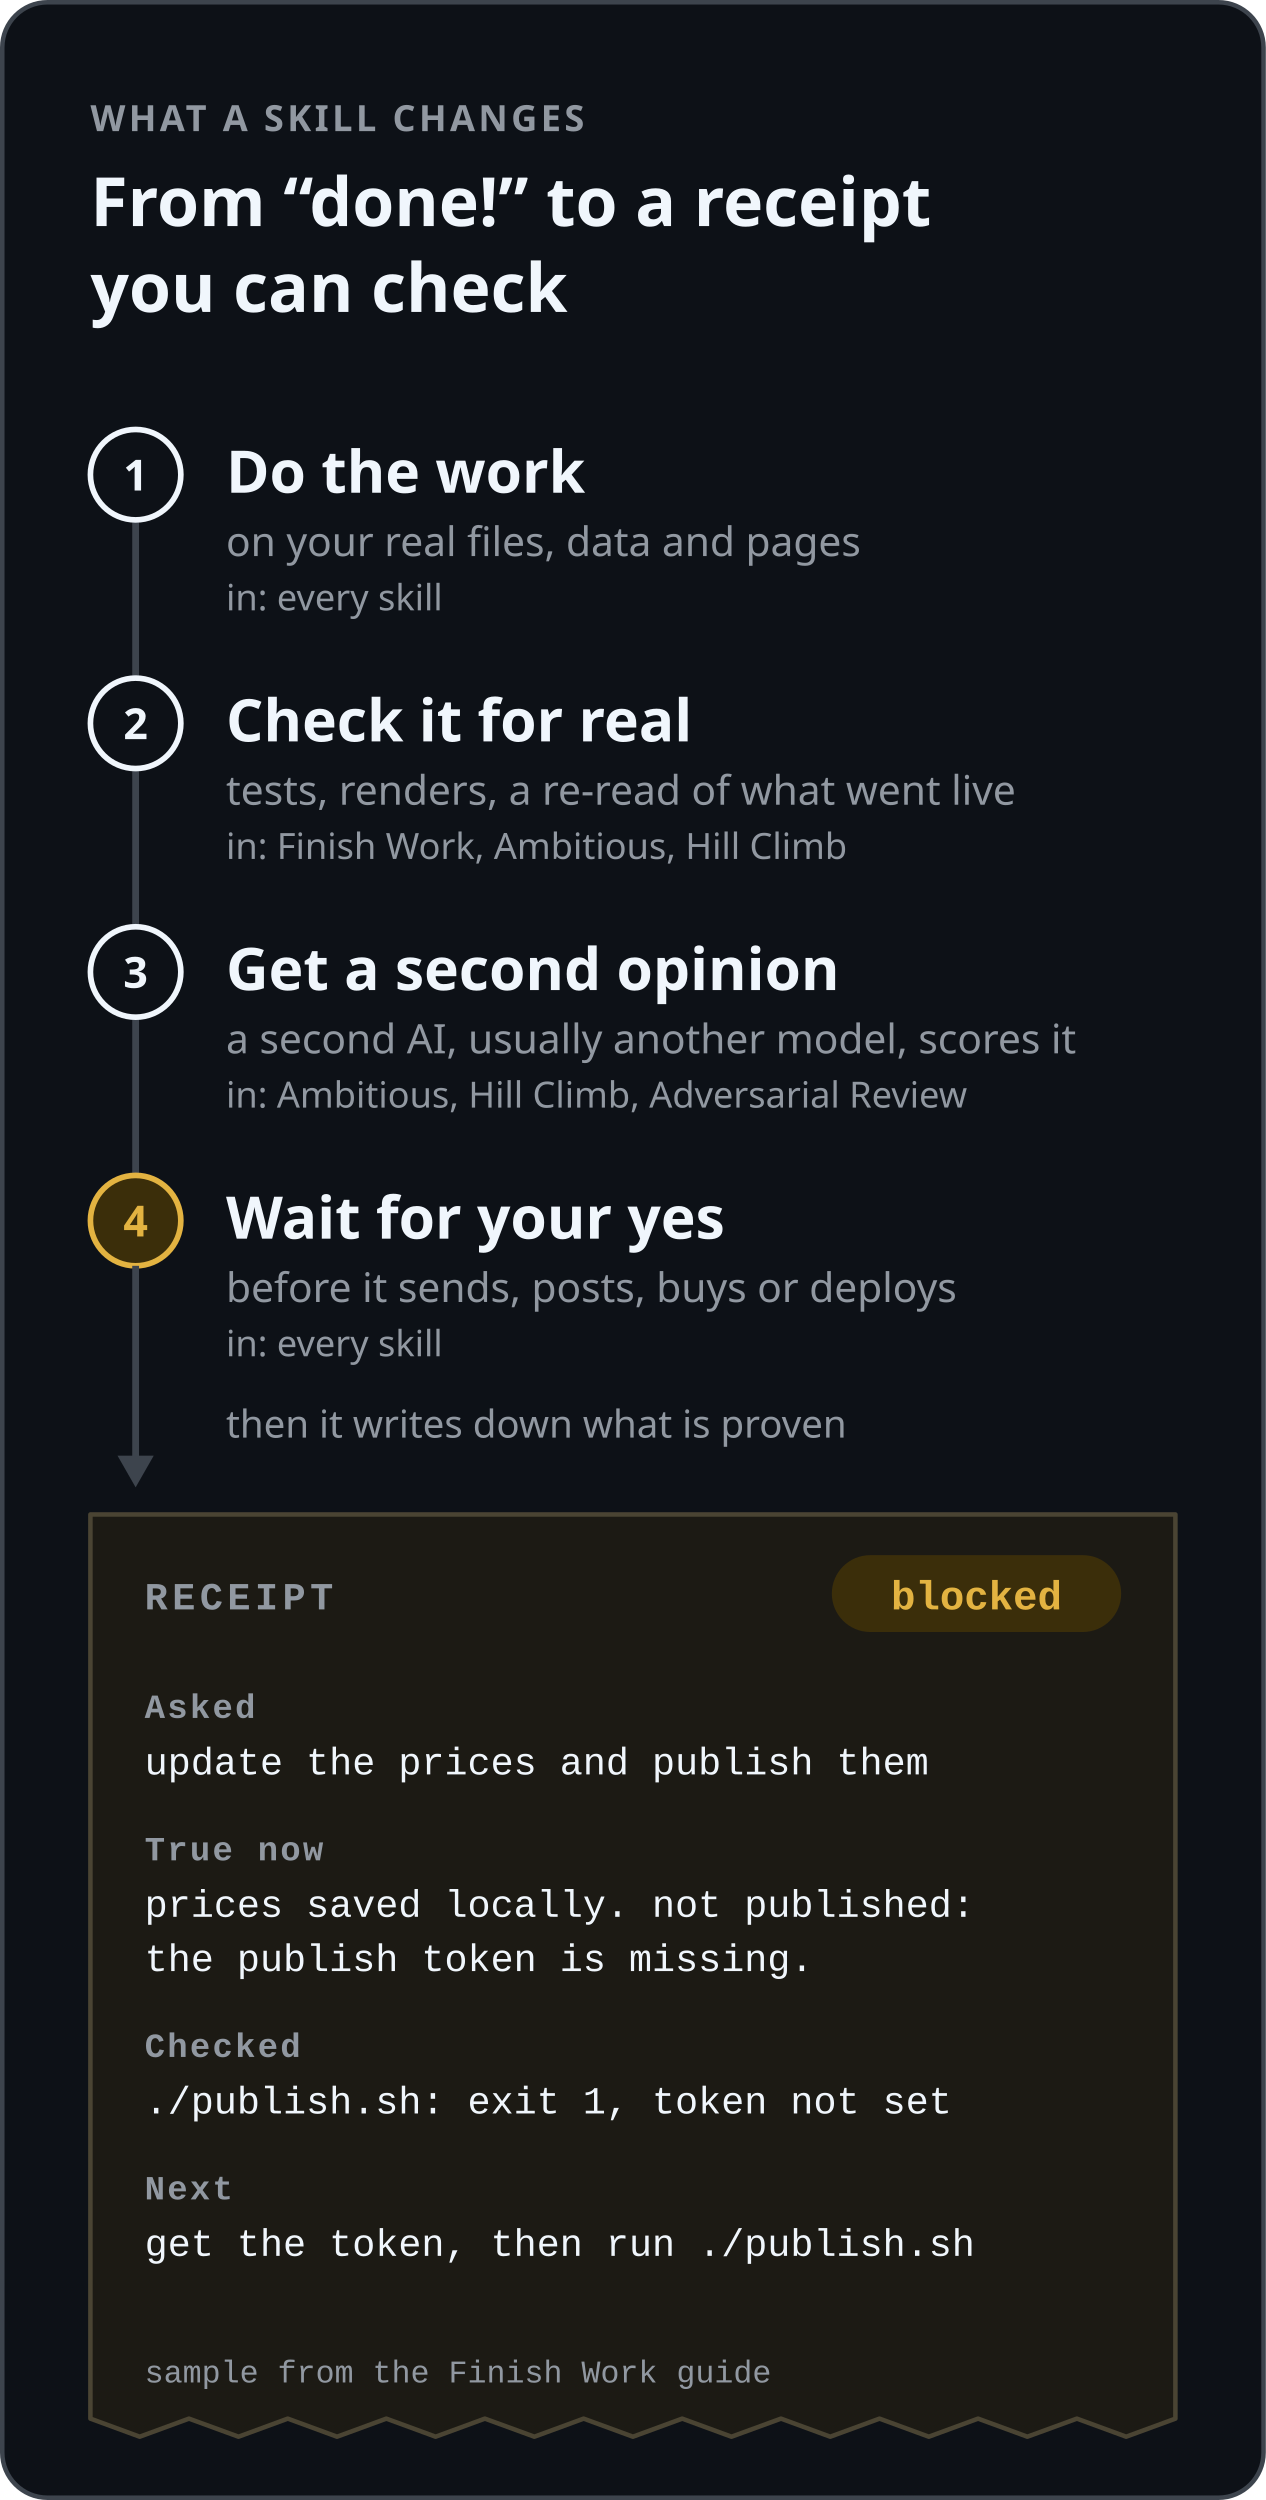
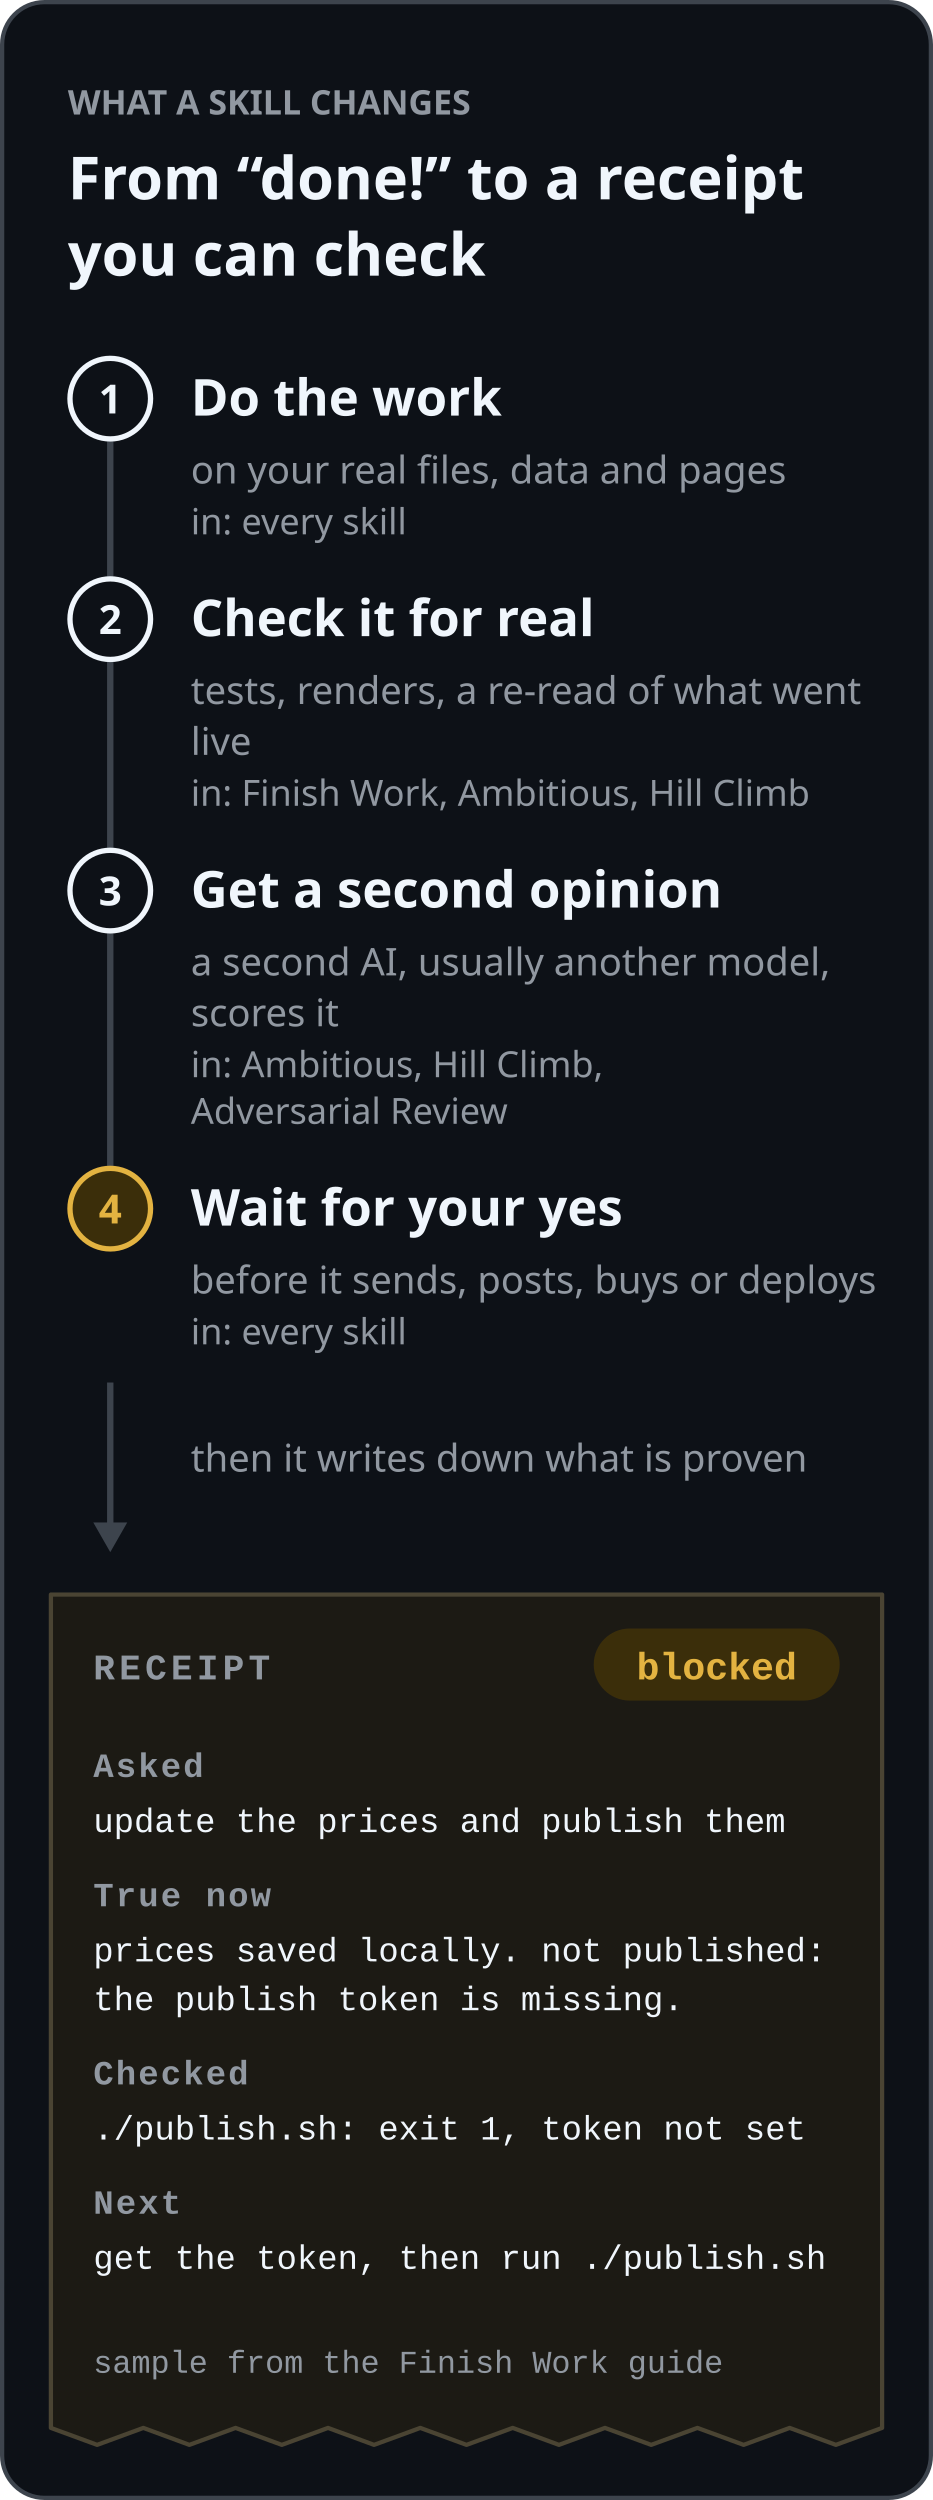
- <svg xmlns="http://www.w3.org/2000/svg" width="560" height="1106" viewBox="0 0 560 1106" role="img" aria-labelledby="t d">
-   <rect x="1" y="1" width="558" height="1104" rx="20" fill="#0d1117" stroke="#3d444d" stroke-width="2" />
-   <text x="40" y="58" font-family="-apple-system, BlinkMacSystemFont, 'Segoe UI', 'Noto Sans', Helvetica, Arial, sans-serif" font-size="16" font-weight="600" fill="#9198a1" text-anchor="start" letter-spacing="1.5">WHAT A SKILL CHANGES</text>
-   <text x="40" y="100" font-family="-apple-system, BlinkMacSystemFont, 'Segoe UI', 'Noto Sans', Helvetica, Arial, sans-serif" font-size="30" font-weight="700" fill="#f0f6fc" text-anchor="start">From “done!” to a receipt</text>
-   <text x="40" y="138" font-family="-apple-system, BlinkMacSystemFont, 'Segoe UI', 'Noto Sans', Helvetica, Arial, sans-serif" font-size="30" font-weight="700" fill="#f0f6fc" text-anchor="start">you can check</text>
-   <line x1="60" y1="210" x2="60" y2="540" stroke="#3d444d" stroke-width="3" />
-   <circle cx="60" cy="210" r="20" fill="#0d1117" stroke="#f0f6fc" stroke-width="2.5" />
-   <text x="60" y="217" font-family="-apple-system, BlinkMacSystemFont, 'Segoe UI', 'Noto Sans', Helvetica, Arial, sans-serif" font-size="19" font-weight="700" fill="#f0f6fc" text-anchor="middle">1</text>
-   <text x="100" y="218" font-family="-apple-system, BlinkMacSystemFont, 'Segoe UI', 'Noto Sans', Helvetica, Arial, sans-serif" font-size="26" font-weight="700" fill="#f0f6fc" text-anchor="start">Do the work</text>
-   <text x="100" y="246" font-family="-apple-system, BlinkMacSystemFont, 'Segoe UI', 'Noto Sans', Helvetica, Arial, sans-serif" font-size="18" font-weight="400" fill="#9198a1" text-anchor="start">on your real files, data and pages</text>
-   <text x="100" y="270" font-family="-apple-system, BlinkMacSystemFont, 'Segoe UI', 'Noto Sans', Helvetica, Arial, sans-serif" font-size="16" font-weight="400" fill="#9198a1" text-anchor="start">in: every skill</text>
-   <circle cx="60" cy="320" r="20" fill="#0d1117" stroke="#f0f6fc" stroke-width="2.5" />
-   <text x="60" y="327" font-family="-apple-system, BlinkMacSystemFont, 'Segoe UI', 'Noto Sans', Helvetica, Arial, sans-serif" font-size="19" font-weight="700" fill="#f0f6fc" text-anchor="middle">2</text>
-   <text x="100" y="328" font-family="-apple-system, BlinkMacSystemFont, 'Segoe UI', 'Noto Sans', Helvetica, Arial, sans-serif" font-size="26" font-weight="700" fill="#f0f6fc" text-anchor="start">Check it for real</text>
-   <text x="100" y="356" font-family="-apple-system, BlinkMacSystemFont, 'Segoe UI', 'Noto Sans', Helvetica, Arial, sans-serif" font-size="18" font-weight="400" fill="#9198a1" text-anchor="start">tests, renders, a re-read of what went live</text>
-   <text x="100" y="380" font-family="-apple-system, BlinkMacSystemFont, 'Segoe UI', 'Noto Sans', Helvetica, Arial, sans-serif" font-size="16" font-weight="400" fill="#9198a1" text-anchor="start">in: Finish Work, Ambitious, Hill Climb</text>
-   <circle cx="60" cy="430" r="20" fill="#0d1117" stroke="#f0f6fc" stroke-width="2.5" />
-   <text x="60" y="437" font-family="-apple-system, BlinkMacSystemFont, 'Segoe UI', 'Noto Sans', Helvetica, Arial, sans-serif" font-size="19" font-weight="700" fill="#f0f6fc" text-anchor="middle">3</text>
-   <text x="100" y="438" font-family="-apple-system, BlinkMacSystemFont, 'Segoe UI', 'Noto Sans', Helvetica, Arial, sans-serif" font-size="26" font-weight="700" fill="#f0f6fc" text-anchor="start">Get a second opinion</text>
-   <text x="100" y="466" font-family="-apple-system, BlinkMacSystemFont, 'Segoe UI', 'Noto Sans', Helvetica, Arial, sans-serif" font-size="18" font-weight="400" fill="#9198a1" text-anchor="start">a second AI, usually another model, scores it</text>
-   <text x="100" y="490" font-family="-apple-system, BlinkMacSystemFont, 'Segoe UI', 'Noto Sans', Helvetica, Arial, sans-serif" font-size="16" font-weight="400" fill="#9198a1" text-anchor="start">in: Ambitious, Hill Climb, Adversarial Review</text>
-   <circle cx="60" cy="540" r="20" fill="#3b2e0a" stroke="#e3b341" stroke-width="2.5" />
-   <text x="60" y="547" font-family="-apple-system, BlinkMacSystemFont, 'Segoe UI', 'Noto Sans', Helvetica, Arial, sans-serif" font-size="19" font-weight="700" fill="#e3b341" text-anchor="middle">4</text>
-   <text x="100" y="548" font-family="-apple-system, BlinkMacSystemFont, 'Segoe UI', 'Noto Sans', Helvetica, Arial, sans-serif" font-size="26" font-weight="700" fill="#f0f6fc" text-anchor="start">Wait for your yes</text>
-   <text x="100" y="576" font-family="-apple-system, BlinkMacSystemFont, 'Segoe UI', 'Noto Sans', Helvetica, Arial, sans-serif" font-size="18" font-weight="400" fill="#9198a1" text-anchor="start">before it sends, posts, buys or deploys</text>
-   <text x="100" y="600" font-family="-apple-system, BlinkMacSystemFont, 'Segoe UI', 'Noto Sans', Helvetica, Arial, sans-serif" font-size="16" font-weight="400" fill="#9198a1" text-anchor="start">in: every skill</text>
-   <path d="M 60 560 L 60 652" fill="none" stroke="#3d444d" stroke-width="3" />
-   <path d="M 52 644 L 60 658 L 68 644 Z" fill="#3d444d" />
-   <text x="100" y="636" font-family="-apple-system, BlinkMacSystemFont, 'Segoe UI', 'Noto Sans', Helvetica, Arial, sans-serif" font-size="17" font-weight="400" fill="#9198a1" text-anchor="start">then it writes down what is proven</text>
-   <path d="M 40 670 L 520 670 L 520 1070 L 498.2 1078 L 476.4 1070 L 454.5 1078 L 432.7 1070 L 410.9 1078 L 389.1 1070 L 367.3 1078 L 345.5 1070 L 323.6 1078 L 301.8 1070 L 280.0 1078 L 258.2 1070 L 236.4 1078 L 214.5 1070 L 192.7 1078 L 170.9 1070 L 149.1 1078 L 127.3 1070 L 105.5 1078 L 83.6 1070 L 61.8 1078 L 40.0 1070 L 40 1070 Z" fill="#1c1a14" stroke="#4a4433" stroke-width="2" stroke-linejoin="round" />
-   <text x="64" y="712" font-family="ui-monospace, SFMono-Regular, 'SF Mono', Menlo, Consolas, 'Liberation Mono', monospace" font-size="17" font-weight="700" fill="#9198a1" text-anchor="start" letter-spacing="2">RECEIPT</text>
-   <rect x="368" y="688" width="128" height="34" rx="17" fill="#3b2e0a" />
-   <text x="432" y="712" font-family="ui-monospace, SFMono-Regular, 'SF Mono', Menlo, Consolas, 'Liberation Mono', monospace" font-size="18" font-weight="700" fill="#e3b341" text-anchor="middle">blocked</text>
-   <text x="64" y="760" font-family="ui-monospace, SFMono-Regular, 'SF Mono', Menlo, Consolas, 'Liberation Mono', monospace" font-size="15" font-weight="700" fill="#9198a1" text-anchor="start" letter-spacing="1">Asked</text>
-   <text x="64" y="785" font-family="ui-monospace, SFMono-Regular, 'SF Mono', Menlo, Consolas, 'Liberation Mono', monospace" font-size="17" font-weight="400" fill="#f0f6fc" text-anchor="start">update the prices and publish them</text>
-   <text x="64" y="823" font-family="ui-monospace, SFMono-Regular, 'SF Mono', Menlo, Consolas, 'Liberation Mono', monospace" font-size="15" font-weight="700" fill="#9198a1" text-anchor="start" letter-spacing="1">True now</text>
-   <text x="64" y="848" font-family="ui-monospace, SFMono-Regular, 'SF Mono', Menlo, Consolas, 'Liberation Mono', monospace" font-size="17" font-weight="400" fill="#f0f6fc" text-anchor="start">prices saved locally. not published:</text>
-   <text x="64" y="872" font-family="ui-monospace, SFMono-Regular, 'SF Mono', Menlo, Consolas, 'Liberation Mono', monospace" font-size="17" font-weight="400" fill="#f0f6fc" text-anchor="start">the publish token is missing.</text>
-   <text x="64" y="910" font-family="ui-monospace, SFMono-Regular, 'SF Mono', Menlo, Consolas, 'Liberation Mono', monospace" font-size="15" font-weight="700" fill="#9198a1" text-anchor="start" letter-spacing="1">Checked</text>
-   <text x="64" y="935" font-family="ui-monospace, SFMono-Regular, 'SF Mono', Menlo, Consolas, 'Liberation Mono', monospace" font-size="17" font-weight="400" fill="#f0f6fc" text-anchor="start">./publish.sh: exit 1, token not set</text>
-   <text x="64" y="973" font-family="ui-monospace, SFMono-Regular, 'SF Mono', Menlo, Consolas, 'Liberation Mono', monospace" font-size="15" font-weight="700" fill="#9198a1" text-anchor="start" letter-spacing="1">Next</text>
-   <text x="64" y="998" font-family="ui-monospace, SFMono-Regular, 'SF Mono', Menlo, Consolas, 'Liberation Mono', monospace" font-size="17" font-weight="400" fill="#f0f6fc" text-anchor="start">get the token, then run ./publish.sh</text>
-   <text x="64" y="1054" font-family="ui-monospace, SFMono-Regular, 'SF Mono', Menlo, Consolas, 'Liberation Mono', monospace" font-size="14" font-weight="400" fill="#9198a1" text-anchor="start">sample from the Finish Work guide</text>
+ <svg xmlns="http://www.w3.org/2000/svg" width="440" height="1179" viewBox="0 0 440 1179" role="img" aria-labelledby="t d">
+   <rect x="1" y="1" width="438" height="1177" rx="20" fill="#0d1117" stroke="#3d444d" stroke-width="2" />
+   <line x1="52" y1="196" x2="52" y2="570" stroke="#3d444d" stroke-width="3" />
+   <text x="32" y="54" font-family="-apple-system, BlinkMacSystemFont, 'Segoe UI', 'Noto Sans', Helvetica, Arial, sans-serif" font-size="16" font-weight="600" fill="#9198a1" text-anchor="start">WHAT A SKILL CHANGES</text>
+   <text x="32" y="94" font-family="-apple-system, BlinkMacSystemFont, 'Segoe UI', 'Noto Sans', Helvetica, Arial, sans-serif" font-size="28" font-weight="700" fill="#f0f6fc" text-anchor="start">From “done!” to a receipt</text>
+   <text x="32" y="130" font-family="-apple-system, BlinkMacSystemFont, 'Segoe UI', 'Noto Sans', Helvetica, Arial, sans-serif" font-size="28" font-weight="700" fill="#f0f6fc" text-anchor="start">you can check</text>
+   <circle cx="52" cy="188" r="19" fill="#0d1117" stroke="#f0f6fc" stroke-width="2.5" />
+   <text x="52" y="195" font-family="-apple-system, BlinkMacSystemFont, 'Segoe UI', 'Noto Sans', Helvetica, Arial, sans-serif" font-size="19" font-weight="700" fill="#f0f6fc" text-anchor="middle">1</text>
+   <text x="90" y="196" font-family="-apple-system, BlinkMacSystemFont, 'Segoe UI', 'Noto Sans', Helvetica, Arial, sans-serif" font-size="24" font-weight="700" fill="#f0f6fc" text-anchor="start">Do the work</text>
+   <text x="90" y="228" font-family="-apple-system, BlinkMacSystemFont, 'Segoe UI', 'Noto Sans', Helvetica, Arial, sans-serif" font-size="18" font-weight="400" fill="#9198a1" text-anchor="start">on your real files, data and pages</text>
+   <text x="90" y="252" font-family="-apple-system, BlinkMacSystemFont, 'Segoe UI', 'Noto Sans', Helvetica, Arial, sans-serif" font-size="17" font-weight="400" fill="#9198a1" text-anchor="start">in: every skill</text>
+   <circle cx="52" cy="292" r="19" fill="#0d1117" stroke="#f0f6fc" stroke-width="2.5" />
+   <text x="52" y="299" font-family="-apple-system, BlinkMacSystemFont, 'Segoe UI', 'Noto Sans', Helvetica, Arial, sans-serif" font-size="19" font-weight="700" fill="#f0f6fc" text-anchor="middle">2</text>
+   <text x="90" y="300" font-family="-apple-system, BlinkMacSystemFont, 'Segoe UI', 'Noto Sans', Helvetica, Arial, sans-serif" font-size="24" font-weight="700" fill="#f0f6fc" text-anchor="start">Check it for real</text>
+   <text x="90" y="332" font-family="-apple-system, BlinkMacSystemFont, 'Segoe UI', 'Noto Sans', Helvetica, Arial, sans-serif" font-size="18" font-weight="400" fill="#9198a1" text-anchor="start">tests, renders, a re-read of what went</text>
+   <text x="90" y="356" font-family="-apple-system, BlinkMacSystemFont, 'Segoe UI', 'Noto Sans', Helvetica, Arial, sans-serif" font-size="18" font-weight="400" fill="#9198a1" text-anchor="start">live</text>
+   <text x="90" y="380" font-family="-apple-system, BlinkMacSystemFont, 'Segoe UI', 'Noto Sans', Helvetica, Arial, sans-serif" font-size="17" font-weight="400" fill="#9198a1" text-anchor="start">in: Finish Work, Ambitious, Hill Climb</text>
+   <circle cx="52" cy="420" r="19" fill="#0d1117" stroke="#f0f6fc" stroke-width="2.5" />
+   <text x="52" y="427" font-family="-apple-system, BlinkMacSystemFont, 'Segoe UI', 'Noto Sans', Helvetica, Arial, sans-serif" font-size="19" font-weight="700" fill="#f0f6fc" text-anchor="middle">3</text>
+   <text x="90" y="428" font-family="-apple-system, BlinkMacSystemFont, 'Segoe UI', 'Noto Sans', Helvetica, Arial, sans-serif" font-size="24" font-weight="700" fill="#f0f6fc" text-anchor="start">Get a second opinion</text>
+   <text x="90" y="460" font-family="-apple-system, BlinkMacSystemFont, 'Segoe UI', 'Noto Sans', Helvetica, Arial, sans-serif" font-size="18" font-weight="400" fill="#9198a1" text-anchor="start">a second AI, usually another model,</text>
+   <text x="90" y="484" font-family="-apple-system, BlinkMacSystemFont, 'Segoe UI', 'Noto Sans', Helvetica, Arial, sans-serif" font-size="18" font-weight="400" fill="#9198a1" text-anchor="start">scores it</text>
+   <text x="90" y="508" font-family="-apple-system, BlinkMacSystemFont, 'Segoe UI', 'Noto Sans', Helvetica, Arial, sans-serif" font-size="17" font-weight="400" fill="#9198a1" text-anchor="start">in: Ambitious, Hill Climb,</text>
+   <text x="90" y="530" font-family="-apple-system, BlinkMacSystemFont, 'Segoe UI', 'Noto Sans', Helvetica, Arial, sans-serif" font-size="17" font-weight="400" fill="#9198a1" text-anchor="start">Adversarial Review</text>
+   <circle cx="52" cy="570" r="19" fill="#3b2e0a" stroke="#e3b341" stroke-width="2.5" />
+   <text x="52" y="577" font-family="-apple-system, BlinkMacSystemFont, 'Segoe UI', 'Noto Sans', Helvetica, Arial, sans-serif" font-size="19" font-weight="700" fill="#e3b341" text-anchor="middle">4</text>
+   <text x="90" y="578" font-family="-apple-system, BlinkMacSystemFont, 'Segoe UI', 'Noto Sans', Helvetica, Arial, sans-serif" font-size="24" font-weight="700" fill="#f0f6fc" text-anchor="start">Wait for your yes</text>
+   <text x="90" y="610" font-family="-apple-system, BlinkMacSystemFont, 'Segoe UI', 'Noto Sans', Helvetica, Arial, sans-serif" font-size="18" font-weight="400" fill="#9198a1" text-anchor="start">before it sends, posts, buys or deploys</text>
+   <text x="90" y="634" font-family="-apple-system, BlinkMacSystemFont, 'Segoe UI', 'Noto Sans', Helvetica, Arial, sans-serif" font-size="17" font-weight="400" fill="#9198a1" text-anchor="start">in: every skill</text>
+   <path d="M 52 652 L 52 726" fill="none" stroke="#3d444d" stroke-width="3" />
+   <path d="M 44 718 L 52 732 L 60 718 Z" fill="#3d444d" />
+   <text x="90" y="694" font-family="-apple-system, BlinkMacSystemFont, 'Segoe UI', 'Noto Sans', Helvetica, Arial, sans-serif" font-size="18" font-weight="400" fill="#9198a1" text-anchor="start">then it writes down what is proven</text>
+   <path d="M 24 752 L 416 752 L 416 1145 L 394.2 1153 L 372.4 1145 L 350.7 1153 L 328.9 1145 L 307.1 1153 L 285.3 1145 L 263.6 1153 L 241.8 1145 L 220.0 1153 L 198.2 1145 L 176.4 1153 L 154.7 1145 L 132.9 1153 L 111.1 1145 L 89.3 1153 L 67.6 1145 L 45.8 1153 L 24.0 1145 L 24 1145 Z" fill="#1c1a14" stroke="#4a4433" stroke-width="2" stroke-linejoin="round" />
+   <text x="44" y="792" font-family="ui-monospace, SFMono-Regular, 'SF Mono', Menlo, Consolas, 'Liberation Mono', monospace" font-size="17" font-weight="700" fill="#9198a1" text-anchor="start" letter-spacing="2">RECEIPT</text>
+   <rect x="280" y="768" width="116" height="34" rx="17" fill="#3b2e0a" />
+   <text x="338" y="792" font-family="ui-monospace, SFMono-Regular, 'SF Mono', Menlo, Consolas, 'Liberation Mono', monospace" font-size="18" font-weight="700" fill="#e3b341" text-anchor="middle">blocked</text>
+   <text x="44" y="838" font-family="ui-monospace, SFMono-Regular, 'SF Mono', Menlo, Consolas, 'Liberation Mono', monospace" font-size="16" font-weight="700" fill="#9198a1" text-anchor="start" letter-spacing="1">Asked</text>
+   <text x="44" y="864" font-family="ui-monospace, SFMono-Regular, 'SF Mono', Menlo, Consolas, 'Liberation Mono', monospace" font-size="16" font-weight="400" fill="#f0f6fc" text-anchor="start">update the prices and publish them</text>
+   <text x="44" y="899" font-family="ui-monospace, SFMono-Regular, 'SF Mono', Menlo, Consolas, 'Liberation Mono', monospace" font-size="16" font-weight="700" fill="#9198a1" text-anchor="start" letter-spacing="1">True now</text>
+   <text x="44" y="925" font-family="ui-monospace, SFMono-Regular, 'SF Mono', Menlo, Consolas, 'Liberation Mono', monospace" font-size="16" font-weight="400" fill="#f0f6fc" text-anchor="start">prices saved locally. not published:</text>
+   <text x="44" y="948" font-family="ui-monospace, SFMono-Regular, 'SF Mono', Menlo, Consolas, 'Liberation Mono', monospace" font-size="16" font-weight="400" fill="#f0f6fc" text-anchor="start">the publish token is missing.</text>
+   <text x="44" y="983" font-family="ui-monospace, SFMono-Regular, 'SF Mono', Menlo, Consolas, 'Liberation Mono', monospace" font-size="16" font-weight="700" fill="#9198a1" text-anchor="start" letter-spacing="1">Checked</text>
+   <text x="44" y="1009" font-family="ui-monospace, SFMono-Regular, 'SF Mono', Menlo, Consolas, 'Liberation Mono', monospace" font-size="16" font-weight="400" fill="#f0f6fc" text-anchor="start">./publish.sh: exit 1, token not set</text>
+   <text x="44" y="1044" font-family="ui-monospace, SFMono-Regular, 'SF Mono', Menlo, Consolas, 'Liberation Mono', monospace" font-size="16" font-weight="700" fill="#9198a1" text-anchor="start" letter-spacing="1">Next</text>
+   <text x="44" y="1070" font-family="ui-monospace, SFMono-Regular, 'SF Mono', Menlo, Consolas, 'Liberation Mono', monospace" font-size="16" font-weight="400" fill="#f0f6fc" text-anchor="start">get the token, then run ./publish.sh</text>
+   <text x="44" y="1119" font-family="ui-monospace, SFMono-Regular, 'SF Mono', Menlo, Consolas, 'Liberation Mono', monospace" font-size="15" font-weight="400" fill="#9198a1" text-anchor="start">sample from the Finish Work guide</text>
</svg>
